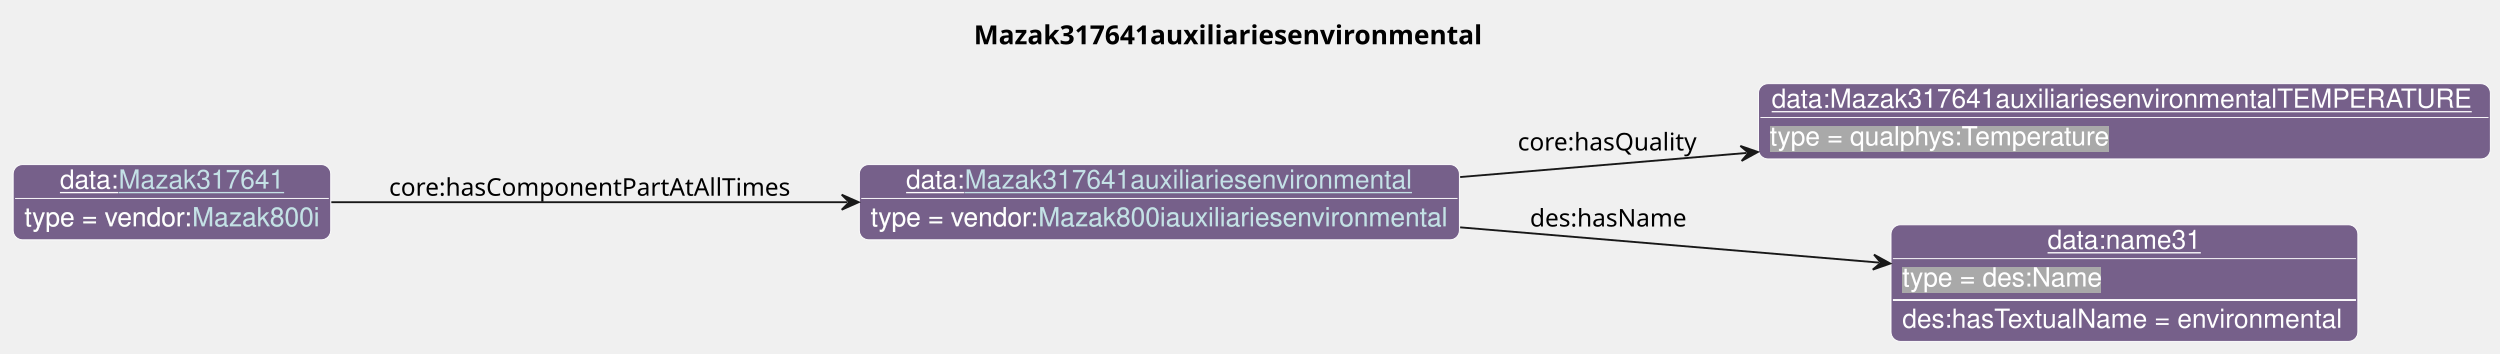
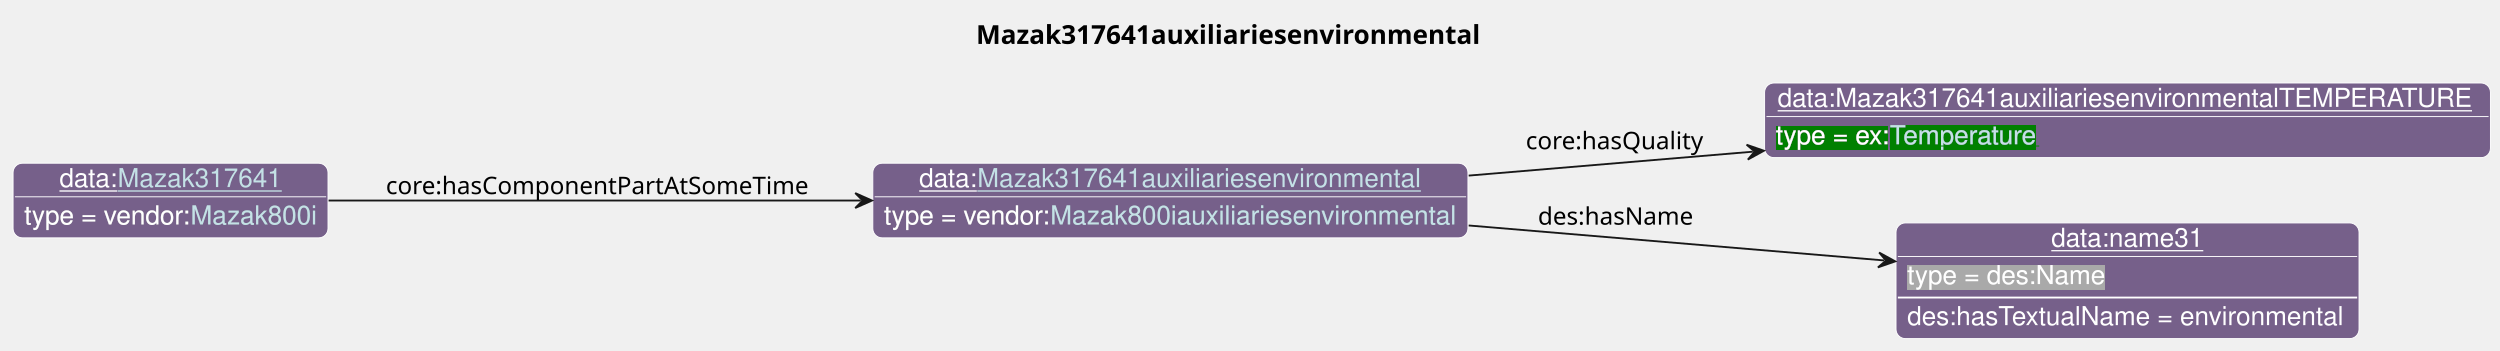
- <svg xmlns="http://www.w3.org/2000/svg" xmlns:xlink="http://www.w3.org/1999/xlink" contentStyleType="text/css" data-diagram-type="CLASS" height="188px" preserveAspectRatio="none" style="width:1329px;height:188px;background:#FFFFFF;" version="1.1" viewBox="0 0 1329 188" width="1329px" zoomAndPan="magnify">
+ <svg xmlns="http://www.w3.org/2000/svg" xmlns:xlink="http://www.w3.org/1999/xlink" contentStyleType="text/css" data-diagram-type="CLASS" height="188px" preserveAspectRatio="none" style="width:1340px;height:188px;background:#FFFFFF;" version="1.1" viewBox="0 0 1340 188" width="1340px" zoomAndPan="magnify">
  <defs>
-     <filter height="1" id="bhf7cjgymstzx0" width="1" x="0" y="0">
+     <filter height="1" id="b1765curv83srs0" width="1" x="0" y="0">
      <feFlood flood-color="#76608A" result="flood" />
      <feComposite in="SourceGraphic" in2="flood" operator="over" />
    </filter>
-     <filter height="1" id="bhf7cjgymstzx1" width="1" x="0" y="0">
+     <filter height="1" id="b1765curv83srs1" width="1" x="0" y="0">
+       <feFlood flood-color="#008000" result="flood" />
+       <feComposite in="SourceGraphic" in2="flood" operator="over" />
+     </filter>
+     <filter height="1" id="b1765curv83srs2" width="1" x="0" y="0">
      <feFlood flood-color="#A9A9A9" result="flood" />
      <feComposite in="SourceGraphic" in2="flood" operator="over" />
    </filter>
  </defs>
  <g>
    <g class="title" data-source-line="13">
-       <text fill="#000000" font-family="sans-serif" font-size="14" font-weight="bold" lengthAdjust="spacing" textLength="280.519" x="517.681" y="23.535">Mazak317641auxiliariesenvironmental</text>
+       <text fill="#000000" font-family="sans-serif" font-size="14" font-weight="bold" lengthAdjust="spacing" textLength="280.519" x="523.181" y="23.535">Mazak317641auxiliariesenvironmental</text>
    </g>
    <g class="entity" data-entity="o0" data-source-line="131" data-uid="ent0002" id="entity_o0">
-       <rect fill="#76608A" height="40" rx="5" ry="5" style="stroke:#FFFFFF;stroke-width:0.5;" width="319.002" x="456.82" y="87.488" />
-       <text fill="#FFFFFF" font-family="Helvetica" font-size="14" lengthAdjust="spacing" text-decoration="underline" textLength="31.138" x="481.684" y="100.269">data:</text>
+       <rect fill="#76608A" height="40" rx="5" ry="5" style="stroke:#FFFFFF;stroke-width:0.5;" width="319.002" x="467.82" y="87.488" />
+       <text fill="#FFFFFF" font-family="Helvetica" font-size="14" lengthAdjust="spacing" text-decoration="underline" textLength="31.138" x="492.684" y="100.269">data:</text>
      <a href="./Mazak317641auxiliariesenvironmental.html" target="_top" title="./Mazak317641auxiliariesenvironmental.html" xlink:actuate="onRequest" xlink:href="./Mazak317641auxiliariesenvironmental.html" xlink:show="new" xlink:title="./Mazak317641auxiliariesenvironmental.html" xlink:type="simple">
-         <text fill="#C4E1E6" font-family="Helvetica" font-size="14" lengthAdjust="spacing" text-decoration="underline" textLength="238.137" x="512.822" y="100.269">Mazak317641auxiliariesenvironmental</text>
+         <text fill="#C4E1E6" font-family="Helvetica" font-size="14" lengthAdjust="spacing" text-decoration="underline" textLength="238.137" x="523.822" y="100.269">Mazak317641auxiliariesenvironmental</text>
      </a>
-       <line style="stroke:#FFFFFF;stroke-width:0.5;" x1="457.82" x2="774.822" y1="105.488" y2="105.488" />
-       <text fill="#FFFFFF" filter="url(#bhf7cjgymstzx0)" font-family="Helvetica" font-size="14" lengthAdjust="spacing" textLength="89.113" x="462.82" y="120.269">type = vendor:</text>
+       <line style="stroke:#FFFFFF;stroke-width:0.5;" x1="468.82" x2="785.822" y1="105.488" y2="105.488" />
+       <text fill="#FFFFFF" filter="url(#b1765curv83srs0)" font-family="Helvetica" font-size="14" lengthAdjust="spacing" textLength="89.113" x="473.82" y="120.269">type = vendor:</text>
      <a href="../Mazak.html#Mazak800iauxiliariesenvironmental" target="_top" title="../Mazak.html#Mazak800iauxiliariesenvironmental" xlink:actuate="onRequest" xlink:href="../Mazak.html#Mazak800iauxiliariesenvironmental" xlink:show="new" xlink:title="../Mazak.html#Mazak800iauxiliariesenvironmental" xlink:type="simple">
-         <text fill="#C4E1E6" filter="url(#bhf7cjgymstzx0)" font-family="Helvetica" font-size="14" lengthAdjust="spacing" textLength="217.889" x="551.933" y="120.269">Mazak800iauxiliariesenvironmental</text>
-         <line style="stroke:#76608A;stroke-width:0.5;" x1="551.933" x2="769.822" y1="121.269" y2="121.269" />
+         <text fill="#C4E1E6" filter="url(#b1765curv83srs0)" font-family="Helvetica" font-size="14" lengthAdjust="spacing" textLength="217.889" x="562.933" y="120.269">Mazak800iauxiliariesenvironmental</text>
+         <line style="stroke:#76608A;stroke-width:0.5;" x1="562.933" x2="780.822" y1="121.269" y2="121.269" />
      </a>
    </g>
    <g class="entity" data-entity="o1" data-source-line="131" data-uid="ent0003" id="entity_o1">
-       <rect fill="#76608A" height="40" rx="5" ry="5" style="stroke:#FFFFFF;stroke-width:0.5;" width="389.06" x="934.82" y="44.488" />
-       <text fill="#FFFFFF" font-family="Helvetica" font-size="14" lengthAdjust="spacing" text-decoration="underline" textLength="375.06" x="941.82" y="57.269">data:Mazak317641auxiliariesenvironmentalTEMPERATURE</text>
-       <line style="stroke:#FFFFFF;stroke-width:0.5;" x1="935.82" x2="1322.88" y1="62.488" y2="62.488" />
-       <text fill="#FFFFFF" filter="url(#bhf7cjgymstzx1)" font-family="Helvetica" font-size="14" lengthAdjust="spacing" textLength="182.492" x="940.82" y="77.269">type = qualphys:Temperature</text>
+       <rect fill="#76608A" height="40" rx="5" ry="5" style="stroke:#FFFFFF;stroke-width:0.5;" width="389.06" x="945.82" y="44.488" />
+       <text fill="#FFFFFF" font-family="Helvetica" font-size="14" lengthAdjust="spacing" text-decoration="underline" textLength="375.06" x="952.82" y="57.269">data:Mazak317641auxiliariesenvironmentalTEMPERATURE</text>
+       <line style="stroke:#FFFFFF;stroke-width:0.5;" x1="946.82" x2="1333.88" y1="62.488" y2="62.488" />
+       <text fill="#FFFFFF" filter="url(#b1765curv83srs1)" font-family="Helvetica" font-size="14" lengthAdjust="spacing" textLength="61.093" x="951.82" y="77.269">type = ex:</text>
+       <a href="../Example.html#Temperature" target="_top" title="../Example.html#Temperature" xlink:actuate="onRequest" xlink:href="../Example.html#Temperature" xlink:show="new" xlink:title="../Example.html#Temperature" xlink:type="simple">
+         <text fill="#C4E1E6" filter="url(#b1765curv83srs1)" font-family="Helvetica" font-size="14" lengthAdjust="spacing" textLength="80.144" x="1012.913" y="77.269">Temperature</text>
+         <line style="stroke:#008000;stroke-width:0.5;" x1="1012.913" x2="1093.057" y1="78.269" y2="78.269" />
+       </a>
    </g>
    <g class="entity" data-entity="o2" data-source-line="131" data-uid="ent0004" id="entity_o2">
-       <rect fill="#76608A" height="62" rx="5" ry="5" style="stroke:#FFFFFF;stroke-width:0.5;" width="248.182" x="1005.26" y="119.488" />
-       <text fill="#FFFFFF" font-family="Helvetica" font-size="14" lengthAdjust="spacing" text-decoration="underline" textLength="81.731" x="1088.486" y="132.269">data:name31</text>
-       <line style="stroke:#FFFFFF;stroke-width:0.5;" x1="1006.26" x2="1252.442" y1="137.488" y2="137.488" />
-       <text fill="#FFFFFF" filter="url(#bhf7cjgymstzx1)" font-family="Helvetica" font-size="14" lengthAdjust="spacing" textLength="106.224" x="1011.26" y="152.269">type = des:Name</text>
-       <line style="stroke:#FFFFFF;stroke-width:1;" x1="1006.26" x2="1252.442" y1="159.488" y2="159.488" />
-       <text fill="#FFFFFF" font-family="Helvetica" font-size="14" lengthAdjust="spacing" textLength="236.182" x="1011.26" y="174.269">des:hasTextualName = environmental</text>
+       <rect fill="#76608A" height="62" rx="5" ry="5" style="stroke:#FFFFFF;stroke-width:0.5;" width="248.182" x="1016.26" y="119.488" />
+       <text fill="#FFFFFF" font-family="Helvetica" font-size="14" lengthAdjust="spacing" text-decoration="underline" textLength="81.731" x="1099.486" y="132.269">data:name31</text>
+       <line style="stroke:#FFFFFF;stroke-width:0.5;" x1="1017.26" x2="1263.442" y1="137.488" y2="137.488" />
+       <text fill="#FFFFFF" filter="url(#b1765curv83srs2)" font-family="Helvetica" font-size="14" lengthAdjust="spacing" textLength="106.224" x="1022.26" y="152.269">type = des:Name</text>
+       <line style="stroke:#FFFFFF;stroke-width:1;" x1="1017.26" x2="1263.442" y1="159.488" y2="159.488" />
+       <text fill="#FFFFFF" font-family="Helvetica" font-size="14" lengthAdjust="spacing" textLength="236.182" x="1022.26" y="174.269">des:hasTextualName = environmental</text>
    </g>
    <g class="entity" data-entity="o3" data-source-line="131" data-uid="ent0005" id="entity_o3">
      <rect fill="#76608A" height="40" rx="5" ry="5" style="stroke:#FFFFFF;stroke-width:0.5;" width="168.816" x="7" y="87.488" />
      <text fill="#FFFFFF" font-family="Helvetica" font-size="14" lengthAdjust="spacing" text-decoration="underline" textLength="31.138" x="31.864" y="100.269">data:</text>
      <a href="./Mazak317641.html" target="_top" title="./Mazak317641.html" xlink:actuate="onRequest" xlink:href="./Mazak317641.html" xlink:show="new" xlink:title="./Mazak317641.html" xlink:type="simple">
        <text fill="#C4E1E6" font-family="Helvetica" font-size="14" lengthAdjust="spacing" text-decoration="underline" textLength="87.951" x="63.002" y="100.269">Mazak317641</text>
      </a>
      <line style="stroke:#FFFFFF;stroke-width:0.5;" x1="8" x2="174.816" y1="105.488" y2="105.488" />
-       <text fill="#FFFFFF" filter="url(#bhf7cjgymstzx0)" font-family="Helvetica" font-size="14" lengthAdjust="spacing" textLength="89.113" x="13" y="120.269">type = vendor:</text>
+       <text fill="#FFFFFF" filter="url(#b1765curv83srs0)" font-family="Helvetica" font-size="14" lengthAdjust="spacing" textLength="89.113" x="13" y="120.269">type = vendor:</text>
      <a href="../Mazak.html#Mazak800i" target="_top" title="../Mazak.html#Mazak800i" xlink:actuate="onRequest" xlink:href="../Mazak.html#Mazak800i" xlink:show="new" xlink:title="../Mazak.html#Mazak800i" xlink:type="simple">
-         <text fill="#C4E1E6" filter="url(#bhf7cjgymstzx0)" font-family="Helvetica" font-size="14" lengthAdjust="spacing" textLength="67.703" x="102.113" y="120.269">Mazak800i</text>
+         <text fill="#C4E1E6" filter="url(#b1765curv83srs0)" font-family="Helvetica" font-size="14" lengthAdjust="spacing" textLength="67.703" x="102.113" y="120.269">Mazak800i</text>
        <line style="stroke:#76608A;stroke-width:0.5;" x1="102.113" x2="169.816" y1="121.269" y2="121.269" />
      </a>
    </g>
    <g class="link" data-entity-1="o0" data-entity-2="o1" data-source-line="195" data-uid="lnk6" id="link_o0_o1">
-       <path codeLine="195" d="M776.21,94.118 C826.31,89.898 876.251,85.702 928.501,81.302" fill="none" id="o0-to-o1" style="stroke:#181818;stroke-width:1;" />
-       <polygon fill="#181818" points="934.48,80.798,925.176,77.568,929.498,81.218,925.847,85.539,934.48,80.798" style="stroke:#181818;stroke-width:1;" />
-       <text fill="#000000" font-family="sans-serif" font-size="13" lengthAdjust="spacing" textLength="97.71" x="806.82" y="79.987">core:hasQuality</text>
+       <path codeLine="195" d="M787.21,94.118 C837.31,89.898 887.251,85.702 939.501,81.302" fill="none" id="o0-to-o1" style="stroke:#181818;stroke-width:1;" />
+       <polygon fill="#181818" points="945.48,80.798,936.176,77.568,940.498,81.218,936.847,85.539,945.48,80.798" style="stroke:#181818;stroke-width:1;" />
+       <text fill="#000000" font-family="sans-serif" font-size="13" lengthAdjust="spacing" textLength="97.71" x="817.82" y="79.987">core:hasQuality</text>
    </g>
    <g class="link" data-entity-1="o0" data-entity-2="o2" data-source-line="195" data-uid="lnk7" id="link_o0_o2">
-       <path codeLine="195" d="M776.21,120.858 C849.9,127.058 930.181,133.815 998.881,139.595" fill="none" id="o0-to-o2" style="stroke:#181818;stroke-width:1;" />
-       <polygon fill="#181818" points="1004.86,140.098,996.227,135.358,999.878,139.679,995.556,143.33,1004.86,140.098" style="stroke:#181818;stroke-width:1;" />
-       <text fill="#000000" font-family="sans-serif" font-size="13" lengthAdjust="spacing" textLength="84.202" x="813.32" y="120.437">des:hasName</text>
+       <path codeLine="195" d="M787.21,120.858 C860.9,127.058 941.181,133.815 1009.881,139.595" fill="none" id="o0-to-o2" style="stroke:#181818;stroke-width:1;" />
+       <polygon fill="#181818" points="1015.86,140.098,1007.227,135.358,1010.878,139.679,1006.556,143.33,1015.86,140.098" style="stroke:#181818;stroke-width:1;" />
+       <text fill="#000000" font-family="sans-serif" font-size="13" lengthAdjust="spacing" textLength="84.202" x="824.32" y="120.437">des:hasName</text>
    </g>
    <g class="link" data-entity-1="o3" data-entity-2="o0" data-source-line="195" data-uid="lnk8" id="link_o3_o0">
-       <path codeLine="195" d="M176.13,107.488 C251.44,107.488 358.09,107.488 450.45,107.488" fill="none" id="o3-to-o0" style="stroke:#181818;stroke-width:1;" />
-       <polygon fill="#181818" points="456.45,107.488,447.45,103.488,451.45,107.488,447.45,111.488,456.45,107.488" style="stroke:#181818;stroke-width:1;" />
-       <text fill="#000000" font-family="sans-serif" font-size="13" lengthAdjust="spacing" textLength="219.565" x="206.82" y="104.057">core:hasComponentPartAtAllTimes</text>
+       <path codeLine="195" d="M176.12,107.488 C253.9,107.488 365.76,107.488 461.39,107.488" fill="none" id="o3-to-o0" style="stroke:#181818;stroke-width:1;" />
+       <polygon fill="#181818" points="467.39,107.488,458.39,103.488,462.39,107.488,458.39,111.488,467.39,107.488" style="stroke:#181818;stroke-width:1;" />
+       <text fill="#000000" font-family="sans-serif" font-size="13" lengthAdjust="spacing" textLength="230.82" x="206.82" y="104.057">core:hasComponentPartAtSomeTime</text>
    </g>
  </g>
</svg>
